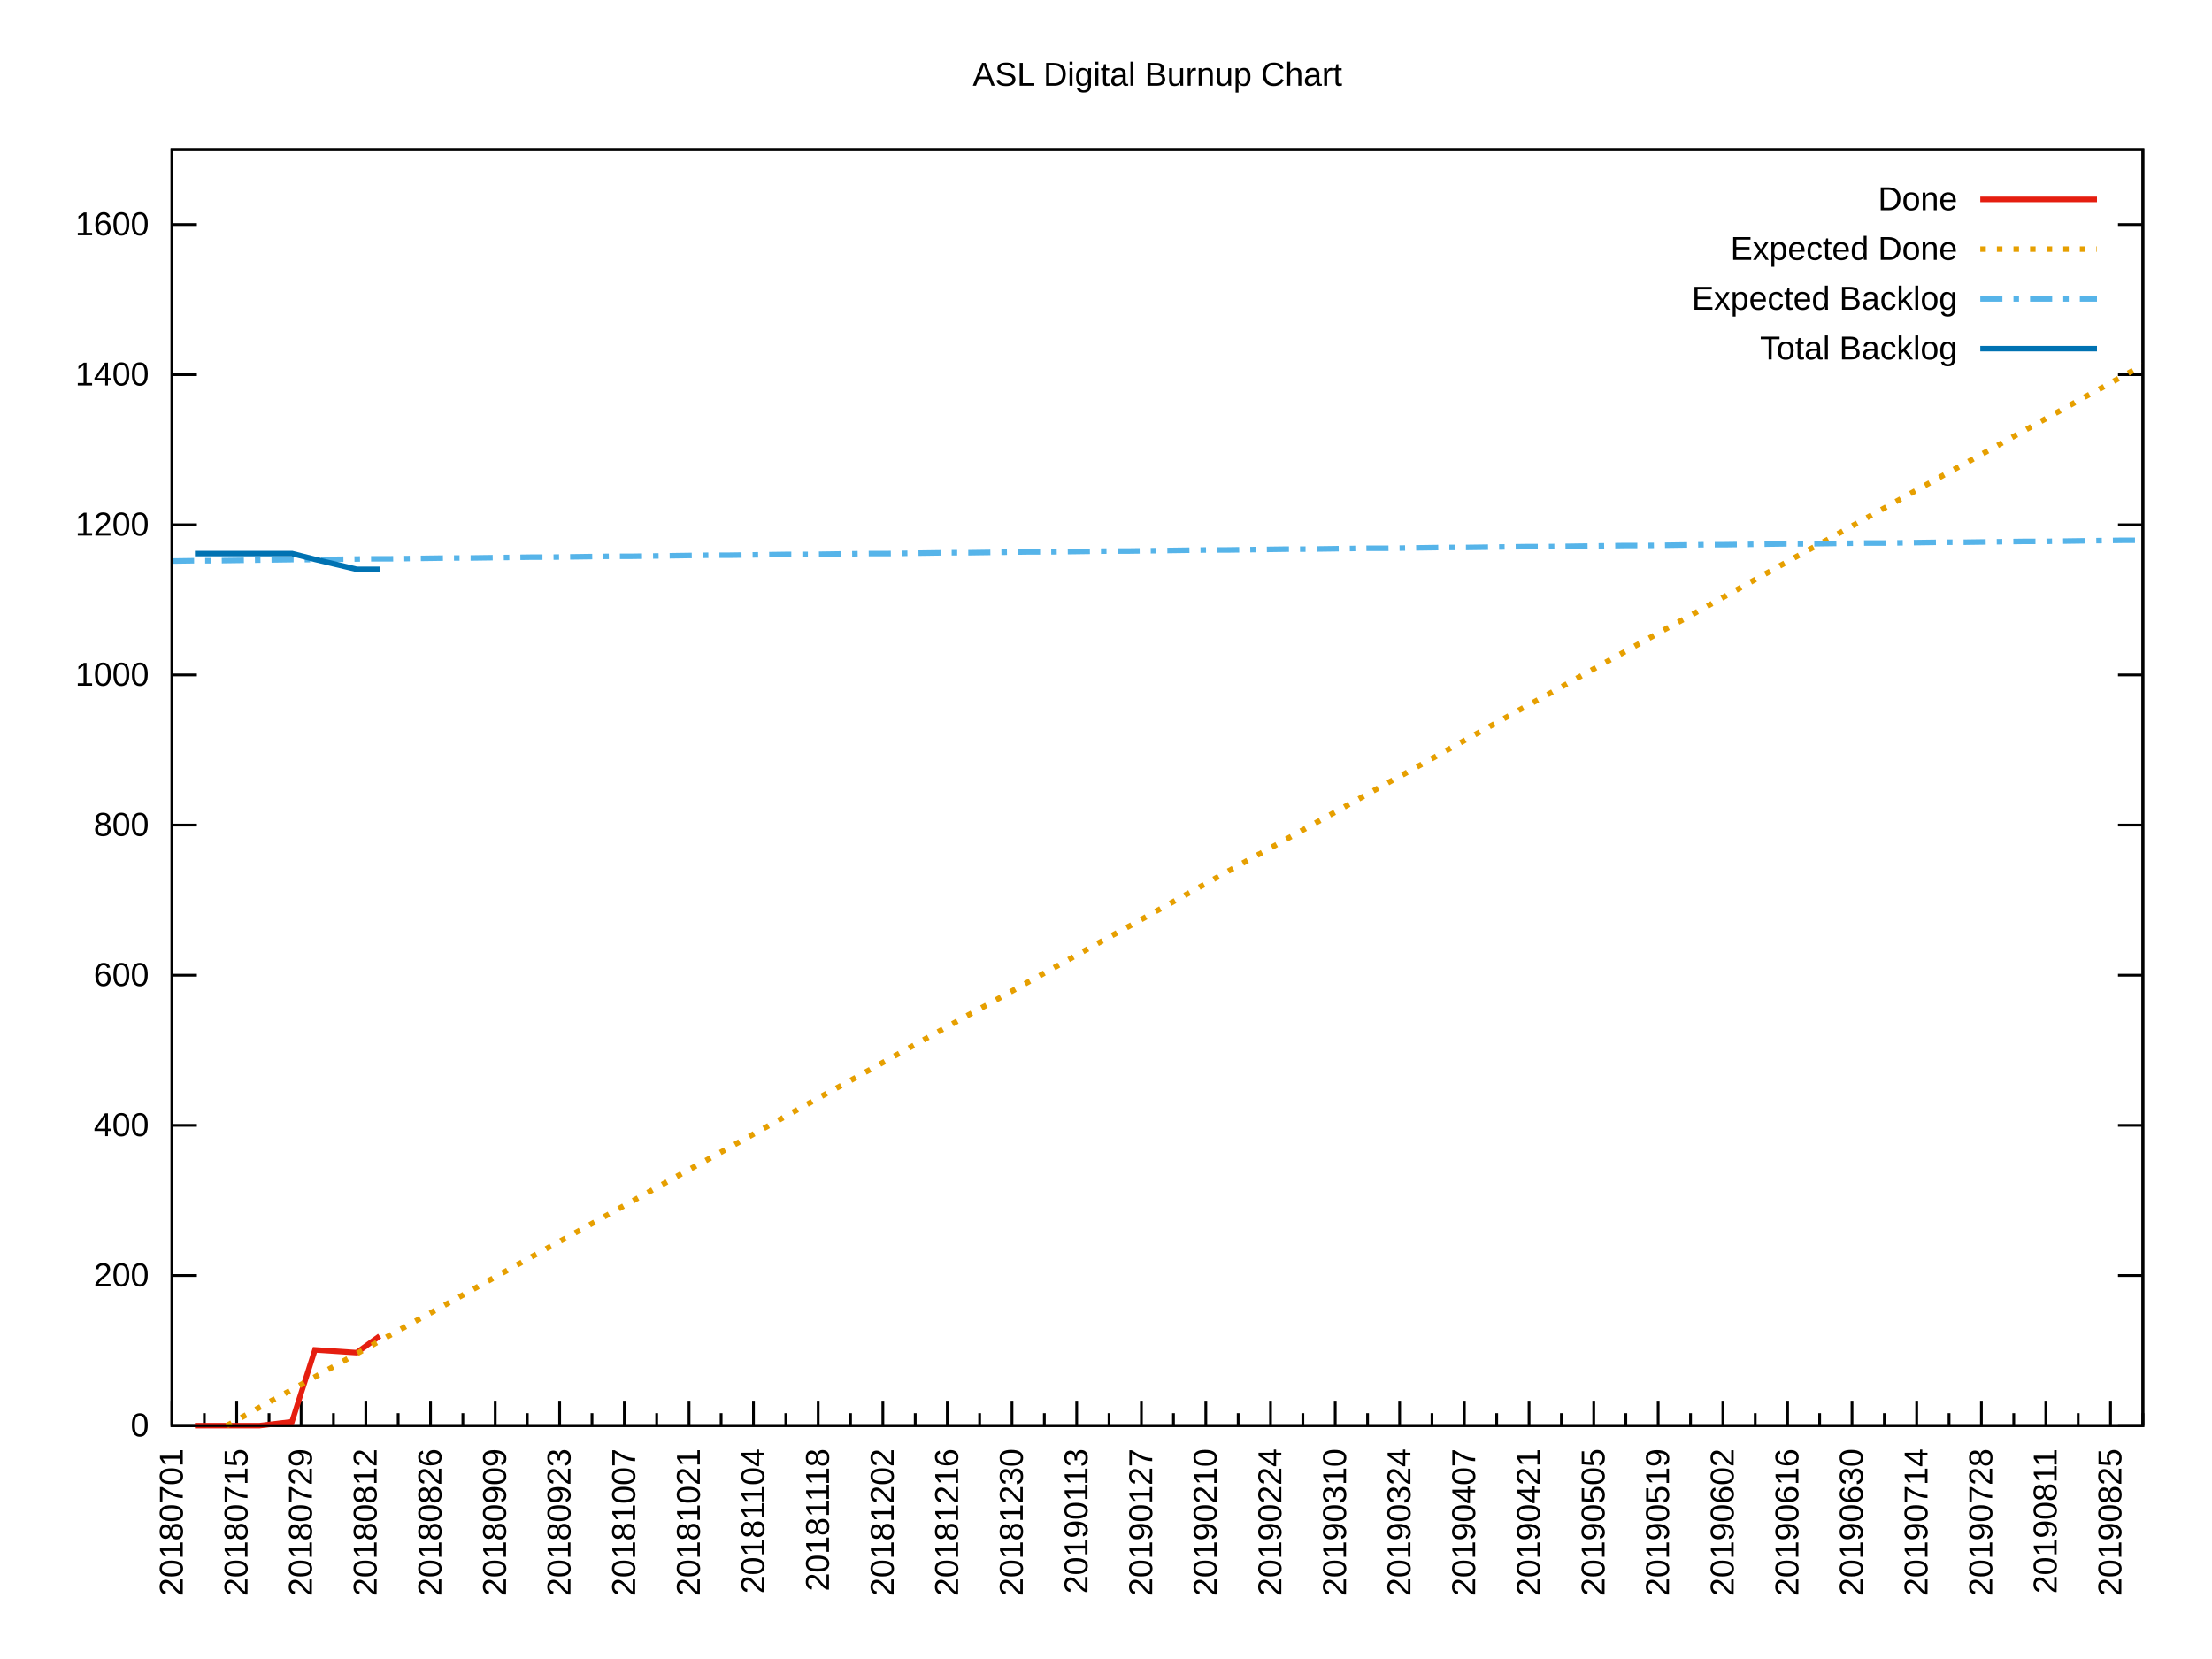
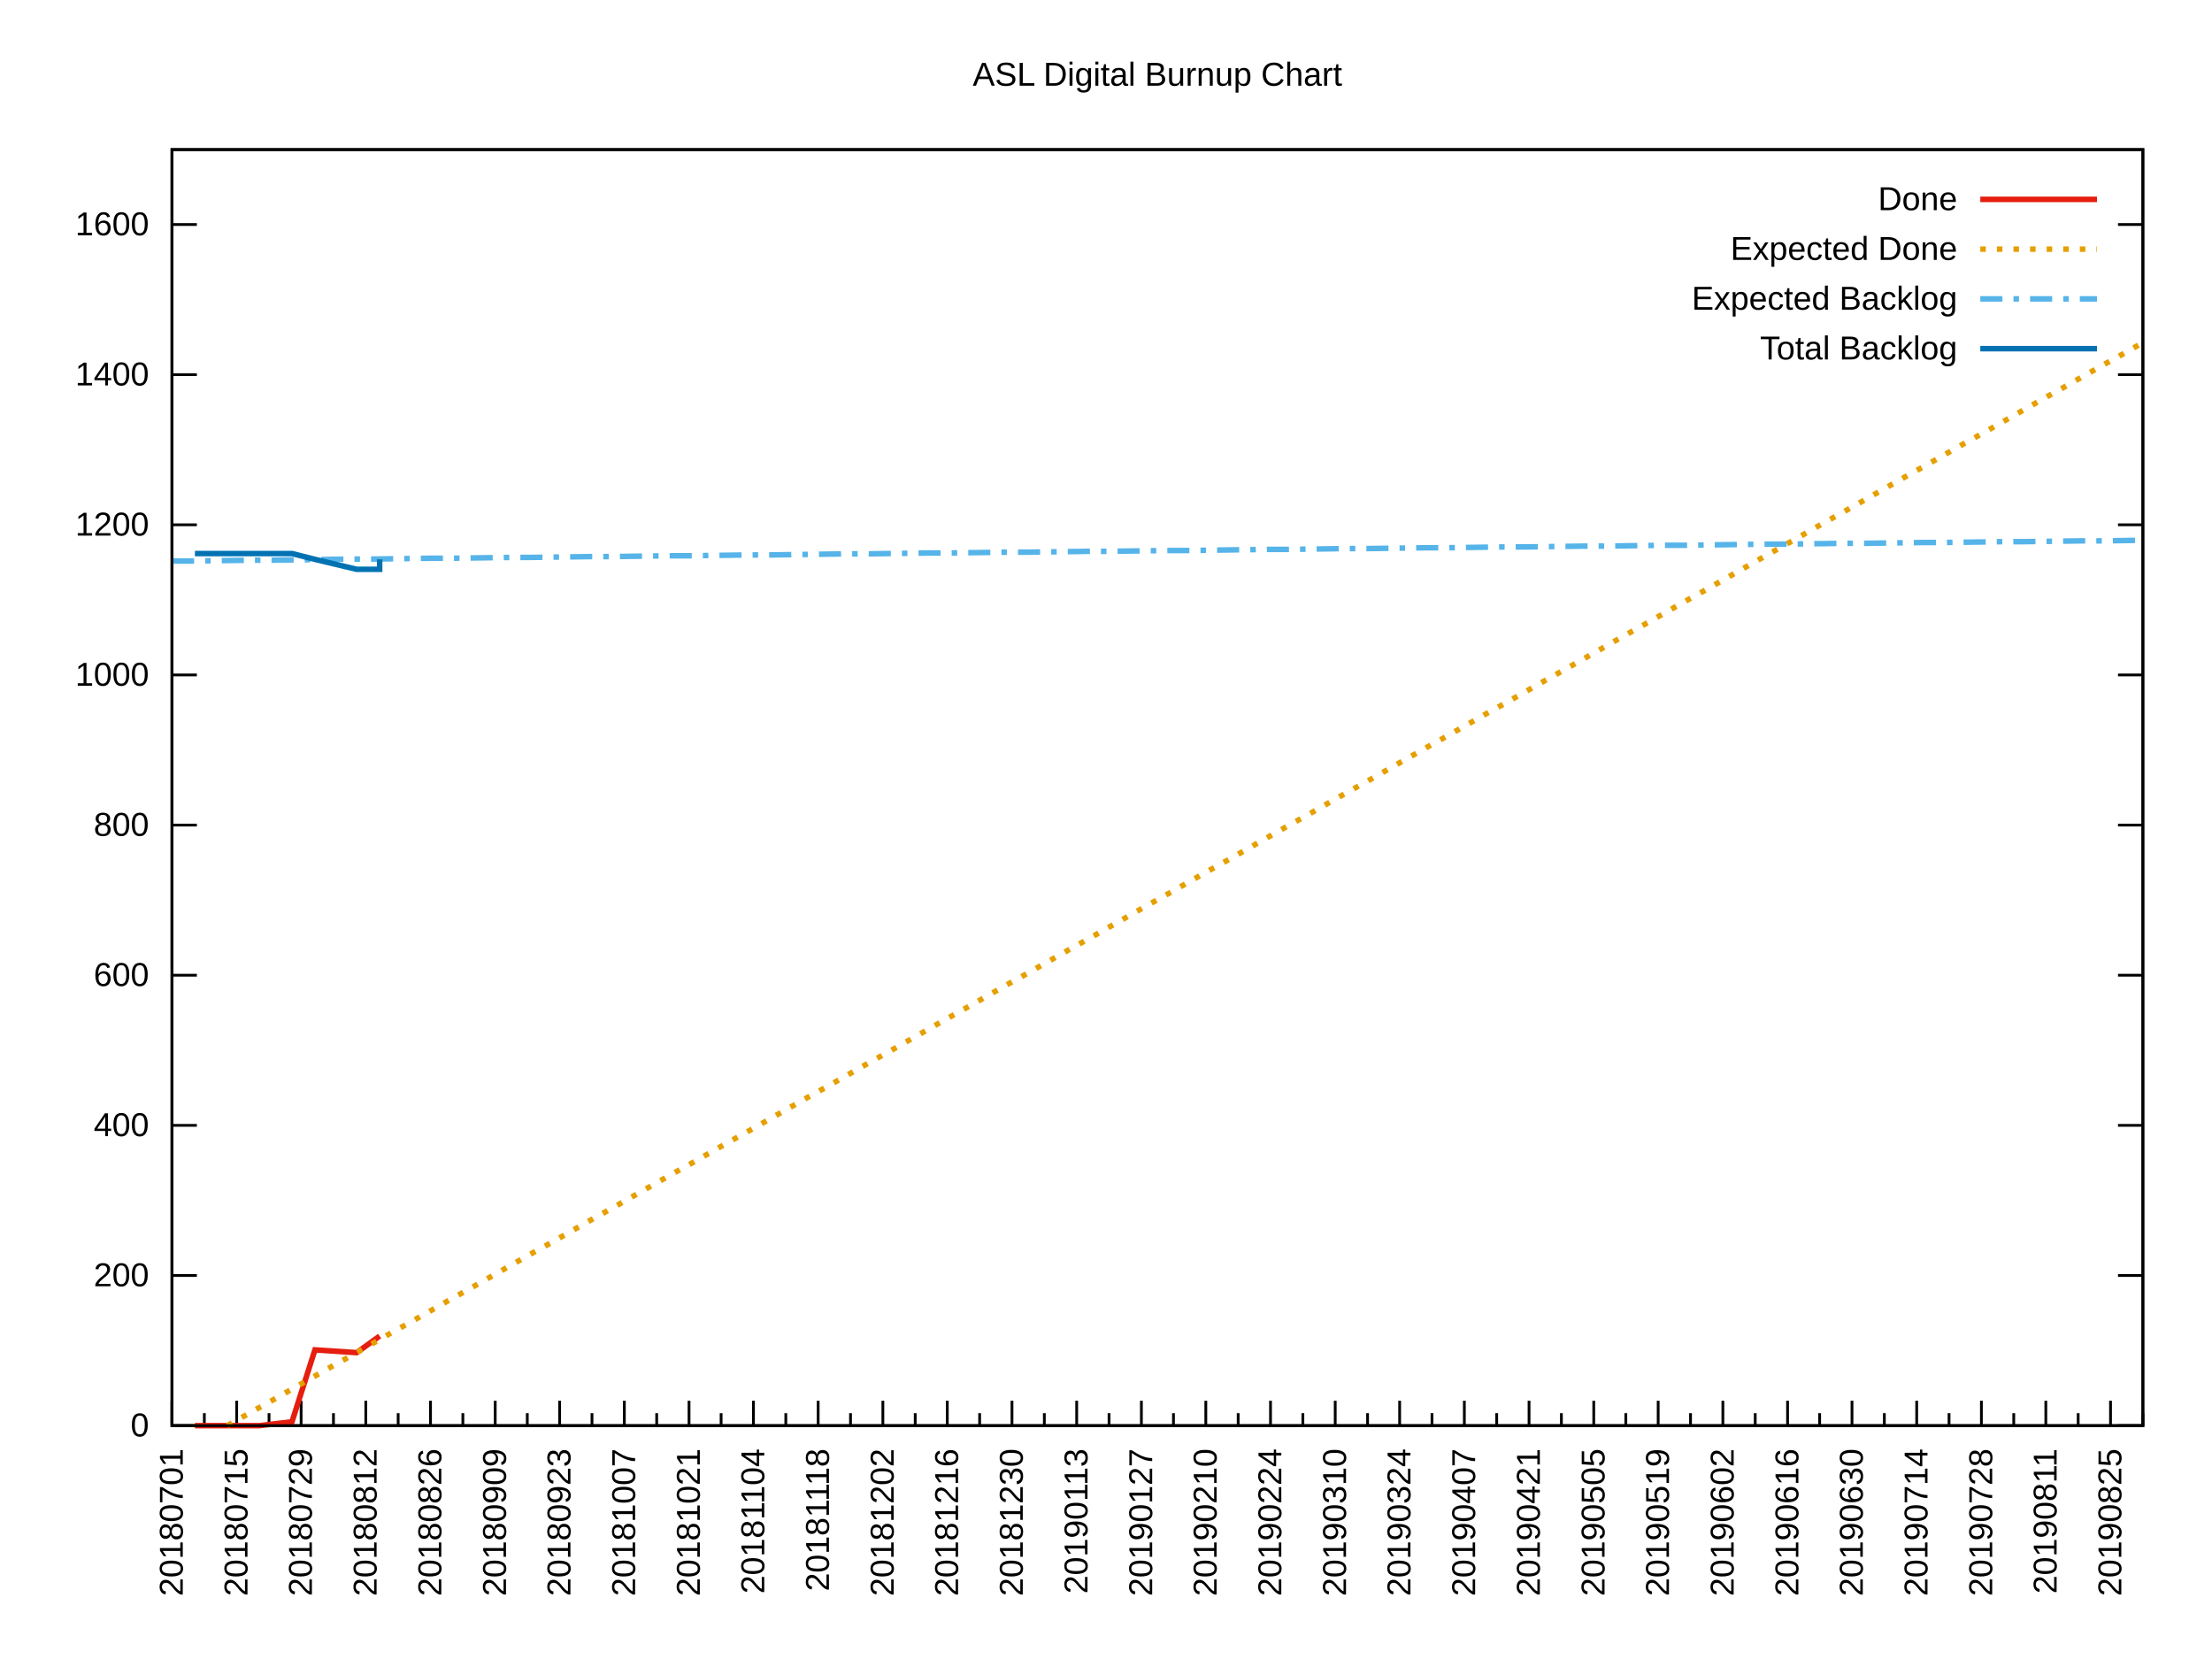
<svg xmlns="http://www.w3.org/2000/svg" xmlns:xlink="http://www.w3.org/1999/xlink" width="800" height="600" viewBox="0 0 800 600">
  <g id="gnuplot_canvas">
    <rect x="0" y="0" width="800" height="600" fill="none" />
    <defs>
      <circle id="gpDot" r="0.5" stroke-width="0.5" />
      <path id="gpPt0" stroke-width="0.222" stroke="currentColor" d="M-1,0 h2 M0,-1 v2" />
      <path id="gpPt1" stroke-width="0.222" stroke="currentColor" d="M-1,-1 L1,1 M1,-1 L-1,1" />
      <path id="gpPt2" stroke-width="0.222" stroke="currentColor" d="M-1,0 L1,0 M0,-1 L0,1 M-1,-1 L1,1 M-1,1 L1,-1" />
      <rect id="gpPt3" stroke-width="0.222" stroke="currentColor" x="-1" y="-1" width="2" height="2" />
      <rect id="gpPt4" stroke-width="0.222" stroke="currentColor" fill="currentColor" x="-1" y="-1" width="2" height="2" />
      <circle id="gpPt5" stroke-width="0.222" stroke="currentColor" cx="0" cy="0" r="1" />
      <use xlink:href="#gpPt5" id="gpPt6" fill="currentColor" stroke="none" />
      <path id="gpPt7" stroke-width="0.222" stroke="currentColor" d="M0,-1.33 L-1.33,0.67 L1.33,0.67 z" />
      <use xlink:href="#gpPt7" id="gpPt8" fill="currentColor" stroke="none" />
      <use xlink:href="#gpPt7" id="gpPt9" stroke="currentColor" transform="rotate(180)" />
      <use xlink:href="#gpPt9" id="gpPt10" fill="currentColor" stroke="none" />
      <use xlink:href="#gpPt3" id="gpPt11" stroke="currentColor" transform="rotate(45)" />
      <use xlink:href="#gpPt11" id="gpPt12" fill="currentColor" stroke="none" />
      <path id="gpPt13" stroke-width="0.222" stroke="currentColor" d="M0,1.330 L1.265,0.411 L0.782,-1.067 L-0.782,-1.076 L-1.265,0.411 z" />
      <use xlink:href="#gpPt13" id="gpPt14" fill="currentColor" stroke="none" />
      <filter id="textbox" filterUnits="objectBoundingBox" x="0" y="0" height="1" width="1">
        <feFlood flood-color="white" flood-opacity="1" result="bgnd" />
        <feComposite in="SourceGraphic" in2="bgnd" operator="atop" />
      </filter>
      <filter id="greybox" filterUnits="objectBoundingBox" x="0" y="0" height="1" width="1">
        <feFlood flood-color="lightgrey" flood-opacity="1" result="grey" />
        <feComposite in="SourceGraphic" in2="grey" operator="atop" />
      </filter>
    </defs>
    <g fill="none" color="white" stroke="currentColor" stroke-width="1.00" stroke-linecap="butt" stroke-linejoin="miter">
</g>
    <g fill="none" color="black" stroke="currentColor" stroke-width="1.00" stroke-linecap="butt" stroke-linejoin="miter">
      <path stroke="black" d="M62.2,515.6 L71.2,515.6 M775.0,515.6 L766.0,515.6  " />
      <g transform="translate(53.9,519.5)" stroke="none" fill="black" font-family="Arial" font-size="12.00" text-anchor="end">
        <text>
          <tspan font-family="Arial"> 0</tspan>
        </text>
      </g>
    </g>
    <g fill="none" color="black" stroke="currentColor" stroke-width="1.00" stroke-linecap="butt" stroke-linejoin="miter">
      <path stroke="black" d="M62.2,461.3 L71.2,461.3 M775.0,461.3 L766.0,461.3  " />
      <g transform="translate(53.9,465.2)" stroke="none" fill="black" font-family="Arial" font-size="12.00" text-anchor="end">
        <text>
          <tspan font-family="Arial"> 200</tspan>
        </text>
      </g>
    </g>
    <g fill="none" color="black" stroke="currentColor" stroke-width="1.00" stroke-linecap="butt" stroke-linejoin="miter">
      <path stroke="black" d="M62.2,407.0 L71.2,407.0 M775.0,407.0 L766.0,407.0  " />
      <g transform="translate(53.9,410.9)" stroke="none" fill="black" font-family="Arial" font-size="12.00" text-anchor="end">
        <text>
          <tspan font-family="Arial"> 400</tspan>
        </text>
      </g>
    </g>
    <g fill="none" color="black" stroke="currentColor" stroke-width="1.00" stroke-linecap="butt" stroke-linejoin="miter">
      <path stroke="black" d="M62.2,352.7 L71.2,352.7 M775.0,352.7 L766.0,352.7  " />
      <g transform="translate(53.9,356.6)" stroke="none" fill="black" font-family="Arial" font-size="12.00" text-anchor="end">
        <text>
          <tspan font-family="Arial"> 600</tspan>
        </text>
      </g>
    </g>
    <g fill="none" color="black" stroke="currentColor" stroke-width="1.00" stroke-linecap="butt" stroke-linejoin="miter">
      <path stroke="black" d="M62.2,298.4 L71.2,298.4 M775.0,298.4 L766.0,298.4  " />
      <g transform="translate(53.9,302.3)" stroke="none" fill="black" font-family="Arial" font-size="12.00" text-anchor="end">
        <text>
          <tspan font-family="Arial"> 800</tspan>
        </text>
      </g>
    </g>
    <g fill="none" color="black" stroke="currentColor" stroke-width="1.00" stroke-linecap="butt" stroke-linejoin="miter">
      <path stroke="black" d="M62.2,244.1 L71.2,244.1 M775.0,244.1 L766.0,244.1  " />
      <g transform="translate(53.9,248.0)" stroke="none" fill="black" font-family="Arial" font-size="12.00" text-anchor="end">
        <text>
          <tspan font-family="Arial"> 1000</tspan>
        </text>
      </g>
    </g>
    <g fill="none" color="black" stroke="currentColor" stroke-width="1.00" stroke-linecap="butt" stroke-linejoin="miter">
      <path stroke="black" d="M62.2,189.8 L71.2,189.8 M775.0,189.8 L766.0,189.8  " />
      <g transform="translate(53.9,193.7)" stroke="none" fill="black" font-family="Arial" font-size="12.00" text-anchor="end">
        <text>
          <tspan font-family="Arial"> 1200</tspan>
        </text>
      </g>
    </g>
    <g fill="none" color="black" stroke="currentColor" stroke-width="1.00" stroke-linecap="butt" stroke-linejoin="miter">
      <path stroke="black" d="M62.2,135.5 L71.2,135.5 M775.0,135.5 L766.0,135.5  " />
      <g transform="translate(53.9,139.4)" stroke="none" fill="black" font-family="Arial" font-size="12.00" text-anchor="end">
        <text>
          <tspan font-family="Arial"> 1400</tspan>
        </text>
      </g>
    </g>
    <g fill="none" color="black" stroke="currentColor" stroke-width="1.00" stroke-linecap="butt" stroke-linejoin="miter">
      <path stroke="black" d="M62.2,81.2 L71.2,81.2 M775.0,81.2 L766.0,81.2  " />
      <g transform="translate(53.9,85.1)" stroke="none" fill="black" font-family="Arial" font-size="12.00" text-anchor="end">
        <text>
          <tspan font-family="Arial"> 1600</tspan>
        </text>
      </g>
    </g>
    <g fill="none" color="black" stroke="currentColor" stroke-width="1.00" stroke-linecap="butt" stroke-linejoin="miter">
      <path stroke="black" d="M62.2,515.6 L62.2,506.6  " />
      <g transform="translate(66.1,523.9) rotate(270)" stroke="none" fill="black" font-family="Arial" font-size="12.00" text-anchor="end">
        <text>
          <tspan font-family="Arial">20180701</tspan>
        </text>
      </g>
    </g>
    <g fill="none" color="black" stroke="currentColor" stroke-width="1.00" stroke-linecap="butt" stroke-linejoin="miter">
      <path stroke="black" d="M73.9,515.6 L73.9,511.1 M85.6,515.6 L85.6,506.6  " />
      <g transform="translate(89.5,523.9) rotate(270)" stroke="none" fill="black" font-family="Arial" font-size="12.00" text-anchor="end">
        <text>
          <tspan font-family="Arial">20180715</tspan>
        </text>
      </g>
    </g>
    <g fill="none" color="black" stroke="currentColor" stroke-width="1.00" stroke-linecap="butt" stroke-linejoin="miter">
      <path stroke="black" d="M97.3,515.6 L97.3,511.1 M108.9,515.6 L108.9,506.6  " />
      <g transform="translate(112.8,523.9) rotate(270)" stroke="none" fill="black" font-family="Arial" font-size="12.00" text-anchor="end">
        <text>
          <tspan font-family="Arial">20180729</tspan>
        </text>
      </g>
    </g>
    <g fill="none" color="black" stroke="currentColor" stroke-width="1.00" stroke-linecap="butt" stroke-linejoin="miter">
      <path stroke="black" d="M120.6,515.6 L120.6,511.1 M132.3,515.6 L132.3,506.6  " />
      <g transform="translate(136.2,523.9) rotate(270)" stroke="none" fill="black" font-family="Arial" font-size="12.00" text-anchor="end">
        <text>
          <tspan font-family="Arial">20180812</tspan>
        </text>
      </g>
    </g>
    <g fill="none" color="black" stroke="currentColor" stroke-width="1.00" stroke-linecap="butt" stroke-linejoin="miter">
      <path stroke="black" d="M144.0,515.6 L144.0,511.1 M155.7,515.6 L155.7,506.6  " />
      <g transform="translate(159.6,523.9) rotate(270)" stroke="none" fill="black" font-family="Arial" font-size="12.00" text-anchor="end">
        <text>
          <tspan font-family="Arial">20180826</tspan>
        </text>
      </g>
    </g>
    <g fill="none" color="black" stroke="currentColor" stroke-width="1.00" stroke-linecap="butt" stroke-linejoin="miter">
      <path stroke="black" d="M167.4,515.6 L167.4,511.1 M179.1,515.6 L179.1,506.6  " />
      <g transform="translate(183.0,523.9) rotate(270)" stroke="none" fill="black" font-family="Arial" font-size="12.00" text-anchor="end">
        <text>
          <tspan font-family="Arial">20180909</tspan>
        </text>
      </g>
    </g>
    <g fill="none" color="black" stroke="currentColor" stroke-width="1.00" stroke-linecap="butt" stroke-linejoin="miter">
      <path stroke="black" d="M190.7,515.6 L190.7,511.1 M202.4,515.6 L202.4,506.6  " />
      <g transform="translate(206.3,523.9) rotate(270)" stroke="none" fill="black" font-family="Arial" font-size="12.00" text-anchor="end">
        <text>
          <tspan font-family="Arial">20180923</tspan>
        </text>
      </g>
    </g>
    <g fill="none" color="black" stroke="currentColor" stroke-width="1.00" stroke-linecap="butt" stroke-linejoin="miter">
      <path stroke="black" d="M214.1,515.6 L214.1,511.1 M225.8,515.6 L225.8,506.6  " />
      <g transform="translate(229.7,523.9) rotate(270)" stroke="none" fill="black" font-family="Arial" font-size="12.00" text-anchor="end">
        <text>
          <tspan font-family="Arial">20181007</tspan>
        </text>
      </g>
    </g>
    <g fill="none" color="black" stroke="currentColor" stroke-width="1.00" stroke-linecap="butt" stroke-linejoin="miter">
      <path stroke="black" d="M237.5,515.6 L237.5,511.1 M249.2,515.6 L249.2,506.6  " />
      <g transform="translate(253.1,523.9) rotate(270)" stroke="none" fill="black" font-family="Arial" font-size="12.00" text-anchor="end">
        <text>
          <tspan font-family="Arial">20181021</tspan>
        </text>
      </g>
    </g>
    <g fill="none" color="black" stroke="currentColor" stroke-width="1.00" stroke-linecap="butt" stroke-linejoin="miter">
      <path stroke="black" d="M260.8,515.6 L260.8,511.1 M272.5,515.6 L272.5,506.6  " />
      <g transform="translate(276.4,523.9) rotate(270)" stroke="none" fill="black" font-family="Arial" font-size="12.00" text-anchor="end">
        <text>
          <tspan font-family="Arial">20181104</tspan>
        </text>
      </g>
    </g>
    <g fill="none" color="black" stroke="currentColor" stroke-width="1.00" stroke-linecap="butt" stroke-linejoin="miter">
      <path stroke="black" d="M284.2,515.6 L284.2,511.1 M295.9,515.6 L295.9,506.6  " />
      <g transform="translate(299.8,523.9) rotate(270)" stroke="none" fill="black" font-family="Arial" font-size="12.00" text-anchor="end">
        <text>
          <tspan font-family="Arial">20181118</tspan>
        </text>
      </g>
    </g>
    <g fill="none" color="black" stroke="currentColor" stroke-width="1.00" stroke-linecap="butt" stroke-linejoin="miter">
      <path stroke="black" d="M307.6,515.6 L307.6,511.1 M319.3,515.6 L319.3,506.6  " />
      <g transform="translate(323.2,523.9) rotate(270)" stroke="none" fill="black" font-family="Arial" font-size="12.00" text-anchor="end">
        <text>
          <tspan font-family="Arial">20181202</tspan>
        </text>
      </g>
    </g>
    <g fill="none" color="black" stroke="currentColor" stroke-width="1.00" stroke-linecap="butt" stroke-linejoin="miter">
      <path stroke="black" d="M331.0,515.6 L331.0,511.1 M342.6,515.6 L342.6,506.6  " />
      <g transform="translate(346.5,523.9) rotate(270)" stroke="none" fill="black" font-family="Arial" font-size="12.00" text-anchor="end">
        <text>
          <tspan font-family="Arial">20181216</tspan>
        </text>
      </g>
    </g>
    <g fill="none" color="black" stroke="currentColor" stroke-width="1.00" stroke-linecap="butt" stroke-linejoin="miter">
      <path stroke="black" d="M354.3,515.6 L354.3,511.1 M366.0,515.6 L366.0,506.6  " />
      <g transform="translate(369.9,523.9) rotate(270)" stroke="none" fill="black" font-family="Arial" font-size="12.00" text-anchor="end">
        <text>
          <tspan font-family="Arial">20181230</tspan>
        </text>
      </g>
    </g>
    <g fill="none" color="black" stroke="currentColor" stroke-width="1.00" stroke-linecap="butt" stroke-linejoin="miter">
      <path stroke="black" d="M377.7,515.6 L377.7,511.1 M389.4,515.6 L389.4,506.6  " />
      <g transform="translate(393.3,523.9) rotate(270)" stroke="none" fill="black" font-family="Arial" font-size="12.00" text-anchor="end">
        <text>
          <tspan font-family="Arial">20190113</tspan>
        </text>
      </g>
    </g>
    <g fill="none" color="black" stroke="currentColor" stroke-width="1.00" stroke-linecap="butt" stroke-linejoin="miter">
      <path stroke="black" d="M401.1,515.6 L401.1,511.1 M412.8,515.6 L412.8,506.6  " />
      <g transform="translate(416.7,523.9) rotate(270)" stroke="none" fill="black" font-family="Arial" font-size="12.00" text-anchor="end">
        <text>
          <tspan font-family="Arial">20190127</tspan>
        </text>
      </g>
    </g>
    <g fill="none" color="black" stroke="currentColor" stroke-width="1.00" stroke-linecap="butt" stroke-linejoin="miter">
      <path stroke="black" d="M424.4,515.6 L424.4,511.1 M436.1,515.6 L436.1,506.6  " />
      <g transform="translate(440.0,523.9) rotate(270)" stroke="none" fill="black" font-family="Arial" font-size="12.00" text-anchor="end">
        <text>
          <tspan font-family="Arial">20190210</tspan>
        </text>
      </g>
    </g>
    <g fill="none" color="black" stroke="currentColor" stroke-width="1.00" stroke-linecap="butt" stroke-linejoin="miter">
      <path stroke="black" d="M447.8,515.6 L447.8,511.1 M459.5,515.6 L459.5,506.6  " />
      <g transform="translate(463.4,523.9) rotate(270)" stroke="none" fill="black" font-family="Arial" font-size="12.00" text-anchor="end">
        <text>
          <tspan font-family="Arial">20190224</tspan>
        </text>
      </g>
    </g>
    <g fill="none" color="black" stroke="currentColor" stroke-width="1.00" stroke-linecap="butt" stroke-linejoin="miter">
      <path stroke="black" d="M471.2,515.6 L471.2,511.1 M482.9,515.6 L482.9,506.6  " />
      <g transform="translate(486.8,523.9) rotate(270)" stroke="none" fill="black" font-family="Arial" font-size="12.00" text-anchor="end">
        <text>
          <tspan font-family="Arial">20190310</tspan>
        </text>
      </g>
    </g>
    <g fill="none" color="black" stroke="currentColor" stroke-width="1.00" stroke-linecap="butt" stroke-linejoin="miter">
      <path stroke="black" d="M494.6,515.6 L494.6,511.1 M506.2,515.6 L506.2,506.6  " />
      <g transform="translate(510.1,523.9) rotate(270)" stroke="none" fill="black" font-family="Arial" font-size="12.00" text-anchor="end">
        <text>
          <tspan font-family="Arial">20190324</tspan>
        </text>
      </g>
    </g>
    <g fill="none" color="black" stroke="currentColor" stroke-width="1.00" stroke-linecap="butt" stroke-linejoin="miter">
      <path stroke="black" d="M517.9,515.6 L517.9,511.1 M529.6,515.6 L529.6,506.6  " />
      <g transform="translate(533.5,523.9) rotate(270)" stroke="none" fill="black" font-family="Arial" font-size="12.00" text-anchor="end">
        <text>
          <tspan font-family="Arial">20190407</tspan>
        </text>
      </g>
    </g>
    <g fill="none" color="black" stroke="currentColor" stroke-width="1.00" stroke-linecap="butt" stroke-linejoin="miter">
      <path stroke="black" d="M541.3,515.6 L541.3,511.1 M553.0,515.6 L553.0,506.6  " />
      <g transform="translate(556.9,523.9) rotate(270)" stroke="none" fill="black" font-family="Arial" font-size="12.00" text-anchor="end">
        <text>
          <tspan font-family="Arial">20190421</tspan>
        </text>
      </g>
    </g>
    <g fill="none" color="black" stroke="currentColor" stroke-width="1.00" stroke-linecap="butt" stroke-linejoin="miter">
      <path stroke="black" d="M564.7,515.6 L564.7,511.1 M576.4,515.6 L576.4,506.6  " />
      <g transform="translate(580.3,523.9) rotate(270)" stroke="none" fill="black" font-family="Arial" font-size="12.00" text-anchor="end">
        <text>
          <tspan font-family="Arial">20190505</tspan>
        </text>
      </g>
    </g>
    <g fill="none" color="black" stroke="currentColor" stroke-width="1.00" stroke-linecap="butt" stroke-linejoin="miter">
      <path stroke="black" d="M588.0,515.6 L588.0,511.1 M599.7,515.6 L599.7,506.6  " />
      <g transform="translate(603.6,523.9) rotate(270)" stroke="none" fill="black" font-family="Arial" font-size="12.00" text-anchor="end">
        <text>
          <tspan font-family="Arial">20190519</tspan>
        </text>
      </g>
    </g>
    <g fill="none" color="black" stroke="currentColor" stroke-width="1.00" stroke-linecap="butt" stroke-linejoin="miter">
      <path stroke="black" d="M611.4,515.6 L611.4,511.1 M623.1,515.6 L623.1,506.6  " />
      <g transform="translate(627.0,523.9) rotate(270)" stroke="none" fill="black" font-family="Arial" font-size="12.00" text-anchor="end">
        <text>
          <tspan font-family="Arial">20190602</tspan>
        </text>
      </g>
    </g>
    <g fill="none" color="black" stroke="currentColor" stroke-width="1.00" stroke-linecap="butt" stroke-linejoin="miter">
      <path stroke="black" d="M634.8,515.6 L634.8,511.1 M646.5,515.6 L646.5,506.6  " />
      <g transform="translate(650.4,523.9) rotate(270)" stroke="none" fill="black" font-family="Arial" font-size="12.00" text-anchor="end">
        <text>
          <tspan font-family="Arial">20190616</tspan>
        </text>
      </g>
    </g>
    <g fill="none" color="black" stroke="currentColor" stroke-width="1.00" stroke-linecap="butt" stroke-linejoin="miter">
      <path stroke="black" d="M658.1,515.6 L658.1,511.1 M669.8,515.6 L669.8,506.6  " />
      <g transform="translate(673.7,523.9) rotate(270)" stroke="none" fill="black" font-family="Arial" font-size="12.00" text-anchor="end">
        <text>
          <tspan font-family="Arial">20190630</tspan>
        </text>
      </g>
    </g>
    <g fill="none" color="black" stroke="currentColor" stroke-width="1.00" stroke-linecap="butt" stroke-linejoin="miter">
      <path stroke="black" d="M681.5,515.6 L681.5,511.1 M693.2,515.6 L693.2,506.6  " />
      <g transform="translate(697.1,523.9) rotate(270)" stroke="none" fill="black" font-family="Arial" font-size="12.00" text-anchor="end">
        <text>
          <tspan font-family="Arial">20190714</tspan>
        </text>
      </g>
    </g>
    <g fill="none" color="black" stroke="currentColor" stroke-width="1.00" stroke-linecap="butt" stroke-linejoin="miter">
      <path stroke="black" d="M704.9,515.6 L704.9,511.1 M716.6,515.6 L716.6,506.6  " />
      <g transform="translate(720.5,523.9) rotate(270)" stroke="none" fill="black" font-family="Arial" font-size="12.00" text-anchor="end">
        <text>
          <tspan font-family="Arial">20190728</tspan>
        </text>
      </g>
    </g>
    <g fill="none" color="black" stroke="currentColor" stroke-width="1.00" stroke-linecap="butt" stroke-linejoin="miter">
      <path stroke="black" d="M728.3,515.6 L728.3,511.1 M739.9,515.6 L739.9,506.6  " />
      <g transform="translate(743.8,523.9) rotate(270)" stroke="none" fill="black" font-family="Arial" font-size="12.00" text-anchor="end">
        <text>
          <tspan font-family="Arial">20190811</tspan>
        </text>
      </g>
    </g>
    <g fill="none" color="black" stroke="currentColor" stroke-width="1.00" stroke-linecap="butt" stroke-linejoin="miter">
      <path stroke="black" d="M751.6,515.6 L751.6,511.1 M763.3,515.6 L763.3,506.6  " />
      <g transform="translate(767.2,523.9) rotate(270)" stroke="none" fill="black" font-family="Arial" font-size="12.00" text-anchor="end">
        <text>
          <tspan font-family="Arial">20190825</tspan>
        </text>
      </g>
    </g>
    <g fill="none" color="black" stroke="currentColor" stroke-width="1.00" stroke-linecap="butt" stroke-linejoin="miter">
      <path stroke="black" d="M775.0,515.6 L775.0,511.1  " />
    </g>
    <g fill="none" color="black" stroke="currentColor" stroke-width="1.00" stroke-linecap="butt" stroke-linejoin="miter">
      <path stroke="black" d="M62.2,54.1 L62.2,515.6 L775.0,515.6 L775.0,54.1 L62.2,54.1 Z  " />
    </g>
    <g fill="none" color="black" stroke="currentColor" stroke-width="1.00" stroke-linecap="butt" stroke-linejoin="miter">
      <g transform="translate(418.6,31.0)" stroke="none" fill="black" font-family="Arial" font-size="12.00" text-anchor="middle">
        <text>
          <tspan font-family="Arial">ASL Digital Burnup Chart</tspan>
        </text>
      </g>
    </g>
    <g id="gnuplot_plot_1">
      <g fill="none" color="white" stroke="black" stroke-width="2.00" stroke-linecap="butt" stroke-linejoin="miter">
</g>
      <g fill="none" color="black" stroke="currentColor" stroke-width="2.00" stroke-linecap="butt" stroke-linejoin="miter">
        <g transform="translate(707.9,76.0)" stroke="none" fill="black" font-family="Arial" font-size="12.00" text-anchor="end">
          <text>
            <tspan font-family="Arial">Done</tspan>
          </text>
        </g>
      </g>
      <g fill="none" color="black" stroke="currentColor" stroke-width="2.00" stroke-linecap="butt" stroke-linejoin="miter">
        <path stroke="rgb(229,  30,  16)" d="M716.2,72.1 L758.4,72.1 M70.5,515.6 L93.9,515.6 L105.6,514.2 L113.9,488.2 L129.0,489.2 L137.3,483.2    " />
      </g>
    </g>
    <g id="gnuplot_plot_2">
      <g fill="none" color="black" stroke="currentColor" stroke-width="2.00" stroke-linecap="butt" stroke-linejoin="miter">
        <g transform="translate(707.9,94.0)" stroke="none" fill="black" font-family="Arial" font-size="12.00" text-anchor="end">
          <text>
            <tspan font-family="Arial">Expected Done</tspan>
          </text>
        </g>
      </g>
      <g fill="none" color="black" stroke="currentColor" stroke-width="2.00" stroke-linecap="butt" stroke-linejoin="miter">
-         <path stroke="rgb(230, 159,   0)" stroke-dasharray=" 2,4" d="M716.2,90.1 L758.4,90.1 M82.0,515.6 L83.8,514.6 L91.0,510.6 L98.2,506.6 L105.4,502.7 L112.6,498.7   L119.8,494.7 L127.0,490.7 L134.2,486.7 L141.4,482.7 L148.6,478.7 L155.8,474.8 L163.0,470.8 L170.2,466.8   L177.4,462.8 L184.6,458.8 L191.8,454.8 L199.0,450.8 L206.2,446.9 L213.4,442.9 L220.6,438.9 L227.8,434.9   L235.0,430.9 L242.2,426.9 L249.4,422.9 L256.6,419.0 L263.8,415.0 L271.0,411.0 L278.2,407.0 L285.4,403.0   L292.6,399.0 L299.8,395.0 L307.0,391.1 L314.2,387.1 L321.4,383.1 L328.6,379.1 L335.8,375.1 L343.0,371.1   L350.2,367.1 L357.4,363.2 L364.6,359.2 L371.8,355.2 L379.0,351.2 L386.2,347.2 L393.4,343.2 L400.6,339.2   L407.8,335.3 L415.0,331.3 L422.2,327.3 L429.4,323.3 L436.6,319.3 L443.8,315.3 L451.0,311.3 L458.2,307.4   L465.4,303.4 L472.6,299.4 L479.8,295.4 L487.0,291.4 L494.2,287.4 L501.4,283.4 L508.6,279.5 L515.8,275.5   L523.0,271.5 L530.2,267.5 L537.4,263.5 L544.6,259.5 L551.8,255.5 L559.0,251.6 L566.2,247.6 L573.4,243.6   L580.6,239.6 L587.8,235.6 L595.0,231.6 L602.2,227.6 L609.4,223.7 L616.6,219.7 L623.8,215.7 L631.0,211.7   L638.2,207.7 L645.4,203.7 L652.6,199.7 L659.8,195.8 L667.0,191.8 L674.2,187.8 L681.4,183.8 L688.6,179.8   L695.8,175.8 L703.0,171.8 L710.2,167.9 L717.4,163.9 L724.6,159.9 L731.8,155.9 L739.0,151.9 L746.2,147.9   L753.4,143.9 L760.6,140.0 L767.8,136.0 L775.0,132.0  " />
+         <path stroke="rgb(230, 159,   0)" stroke-dasharray=" 2,4" d="M716.2,90.1 L758.4,90.1 M82.2,515.6 L83.8,514.7 L91.0,510.6 L98.2,506.6 L105.4,502.5 L112.6,498.4   L119.8,494.3 L127.0,490.3 L134.2,486.2 L141.4,482.1 L148.6,478.1 L155.8,474.0 L163.0,469.9 L170.2,465.9   L177.4,461.8 L184.6,457.7 L191.8,453.6 L199.0,449.6 L206.2,445.5 L213.4,441.4 L220.6,437.4 L227.8,433.3   L235.0,429.2 L242.2,425.1 L249.4,421.1 L256.6,417.0 L263.8,412.9 L271.0,408.9 L278.2,404.8 L285.4,400.7   L292.6,396.6 L299.8,392.6 L307.0,388.5 L314.2,384.4 L321.4,380.4 L328.6,376.3 L335.8,372.2 L343.0,368.1   L350.2,364.1 L357.4,360.0 L364.6,355.9 L371.8,351.9 L379.0,347.8 L386.2,343.7 L393.4,339.7 L400.6,335.6   L407.8,331.5 L415.0,327.4 L422.2,323.4 L429.4,319.3 L436.6,315.2 L443.8,311.2 L451.0,307.1 L458.2,303.0   L465.4,298.9 L472.6,294.9 L479.8,290.8 L487.0,286.7 L494.2,282.7 L501.4,278.6 L508.6,274.5 L515.8,270.4   L523.0,266.4 L530.2,262.3 L537.4,258.2 L544.6,254.2 L551.8,250.1 L559.0,246.0 L566.2,242.0 L573.4,237.9   L580.6,233.8 L587.8,229.7 L595.0,225.7 L602.2,221.6 L609.4,217.5 L616.6,213.5 L623.8,209.4 L631.0,205.3   L638.2,201.2 L645.4,197.2 L652.6,193.1 L659.8,189.0 L667.0,185.0 L674.2,180.9 L681.4,176.8 L688.6,172.7   L695.8,168.7 L703.0,164.6 L710.2,160.5 L717.4,156.5 L724.6,152.4 L731.8,148.3 L739.0,144.2 L746.2,140.2   L753.4,136.1 L760.6,132.0 L767.8,128.0 L775.0,123.9  " />
      </g>
    </g>
    <g id="gnuplot_plot_3">
      <g fill="none" color="black" stroke="currentColor" stroke-width="2.00" stroke-linecap="butt" stroke-linejoin="miter">
        <g transform="translate(707.9,112.0)" stroke="none" fill="black" font-family="Arial" font-size="12.00" text-anchor="end">
          <text>
            <tspan font-family="Arial">Expected Backlog</tspan>
          </text>
        </g>
      </g>
      <g fill="none" color="black" stroke="currentColor" stroke-width="2.00" stroke-linecap="butt" stroke-linejoin="miter">
-         <path stroke="rgb( 86, 180, 233)" stroke-dasharray=" 8,4,2,4" d="M716.2,108.1 L758.4,108.1 M62.2,202.9 L69.4,202.8 L76.6,202.8 L83.8,202.7 L91.0,202.6 L98.2,202.5   L105.4,202.4 L112.6,202.4 L119.8,202.3 L127.0,202.2 L134.2,202.1 L141.4,202.1 L148.6,202.0 L155.8,201.9   L163.0,201.8 L170.2,201.8 L177.4,201.7 L184.6,201.6 L191.8,201.5 L199.0,201.5 L206.2,201.4 L213.4,201.3   L220.6,201.2 L227.8,201.2 L235.0,201.1 L242.2,201.0 L249.4,200.9 L256.6,200.8 L263.8,200.8 L271.0,200.7   L278.2,200.6 L285.4,200.5 L292.6,200.5 L299.8,200.4 L307.0,200.3 L314.2,200.2 L321.4,200.2 L328.6,200.1   L335.8,200.0 L343.0,199.9 L350.2,199.9 L357.4,199.8 L364.6,199.7 L371.8,199.6 L379.0,199.6 L386.2,199.5   L393.4,199.4 L400.6,199.3 L407.8,199.3 L415.0,199.2 L422.2,199.1 L429.4,199.0 L436.6,198.9 L443.8,198.9   L451.0,198.8 L458.2,198.7 L465.4,198.6 L472.6,198.6 L479.8,198.5 L487.0,198.4 L494.2,198.3 L501.4,198.3   L508.6,198.2 L515.8,198.1 L523.0,198.0 L530.2,198.0 L537.4,197.9 L544.6,197.8 L551.8,197.7 L559.0,197.7   L566.2,197.6 L573.4,197.5 L580.6,197.4 L587.8,197.3 L595.0,197.3 L602.2,197.2 L609.4,197.1 L616.6,197.0   L623.8,197.0 L631.0,196.9 L638.2,196.8 L645.4,196.7 L652.6,196.7 L659.8,196.6 L667.0,196.5 L674.2,196.4   L681.4,196.4 L688.6,196.3 L695.8,196.2 L703.0,196.1 L710.2,196.1 L717.4,196.0 L724.6,195.9 L731.8,195.8   L739.0,195.8 L746.2,195.7 L753.4,195.6 L760.6,195.5 L767.8,195.4 L775.0,195.4  " />
+         <path stroke="rgb( 86, 180, 233)" stroke-dasharray=" 8,4,2,4" d="M716.2,108.1 L758.4,108.1 M62.2,202.9 L69.4,202.9 L76.6,202.8 L83.8,202.7 L91.0,202.6 L98.2,202.6   L105.4,202.5 L112.6,202.4 L119.8,202.3 L127.0,202.2 L134.2,202.2 L141.4,202.1 L148.6,202.0 L155.8,201.9   L163.0,201.9 L170.2,201.8 L177.4,201.7 L184.6,201.6 L191.8,201.6 L199.0,201.5 L206.2,201.4 L213.4,201.3   L220.6,201.3 L227.8,201.2 L235.0,201.1 L242.2,201.0 L249.4,201.0 L256.6,200.9 L263.8,200.8 L271.0,200.7   L278.2,200.7 L285.4,200.6 L292.6,200.5 L299.8,200.4 L307.0,200.3 L314.2,200.3 L321.4,200.2 L328.6,200.1   L335.8,200.0 L343.0,200.0 L350.2,199.9 L357.4,199.8 L364.6,199.7 L371.8,199.7 L379.0,199.6 L386.2,199.5   L393.4,199.4 L400.6,199.4 L407.8,199.3 L415.0,199.2 L422.2,199.1 L429.4,199.1 L436.6,199.0 L443.8,198.9   L451.0,198.8 L458.2,198.7 L465.4,198.7 L472.6,198.6 L479.8,198.5 L487.0,198.4 L494.2,198.4 L501.4,198.3   L508.6,198.2 L515.8,198.1 L523.0,198.1 L530.2,198.0 L537.4,197.9 L544.6,197.8 L551.8,197.8 L559.0,197.7   L566.2,197.6 L573.4,197.5 L580.6,197.5 L587.8,197.4 L595.0,197.3 L602.2,197.2 L609.4,197.2 L616.6,197.1   L623.8,197.0 L631.0,196.9 L638.2,196.8 L645.4,196.8 L652.6,196.7 L659.8,196.6 L667.0,196.5 L674.2,196.5   L681.4,196.4 L688.6,196.3 L695.8,196.2 L703.0,196.2 L710.2,196.1 L717.4,196.0 L724.6,195.9 L731.8,195.9   L739.0,195.8 L746.2,195.7 L753.4,195.6 L760.6,195.6 L767.8,195.5 L775.0,195.4  " />
      </g>
    </g>
    <g id="gnuplot_plot_4">
      <g fill="none" color="black" stroke="currentColor" stroke-width="2.00" stroke-linecap="butt" stroke-linejoin="miter">
        <g transform="translate(707.9,130.0)" stroke="none" fill="black" font-family="Arial" font-size="12.00" text-anchor="end">
          <text>
            <tspan font-family="Arial">Total Backlog</tspan>
          </text>
        </g>
      </g>
      <g fill="none" color="black" stroke="currentColor" stroke-width="2.00" stroke-linecap="butt" stroke-linejoin="miter">
-         <path stroke="rgb(  0, 114, 178)" d="M716.2,126.1 L758.4,126.1 M70.5,200.2 L93.9,200.2 L105.6,200.2 L113.9,202.3 L129.0,205.9 L137.3,205.9    " />
+         <path stroke="rgb(  0, 114, 178)" d="M716.2,126.1 L758.4,126.1 M70.5,200.2 L93.9,200.2 L105.6,200.2 L113.9,202.3 L129.0,205.9 L137.3,205.9   L137.3,202.3  " />
      </g>
    </g>
    <g fill="none" color="black" stroke="currentColor" stroke-width="2.00" stroke-linecap="butt" stroke-linejoin="miter">
</g>
    <g fill="none" color="black" stroke="black" stroke-width="1.00" stroke-linecap="butt" stroke-linejoin="miter">
</g>
    <g fill="none" color="black" stroke="currentColor" stroke-width="1.00" stroke-linecap="butt" stroke-linejoin="miter">
      <path stroke="black" d="M62.2,54.1 L62.2,515.6 L775.0,515.6 L775.0,54.1 L62.2,54.1 Z  " />
    </g>
    <g fill="none" color="black" stroke="currentColor" stroke-width="1.00" stroke-linecap="butt" stroke-linejoin="miter">
</g>
  </g>
</svg>
